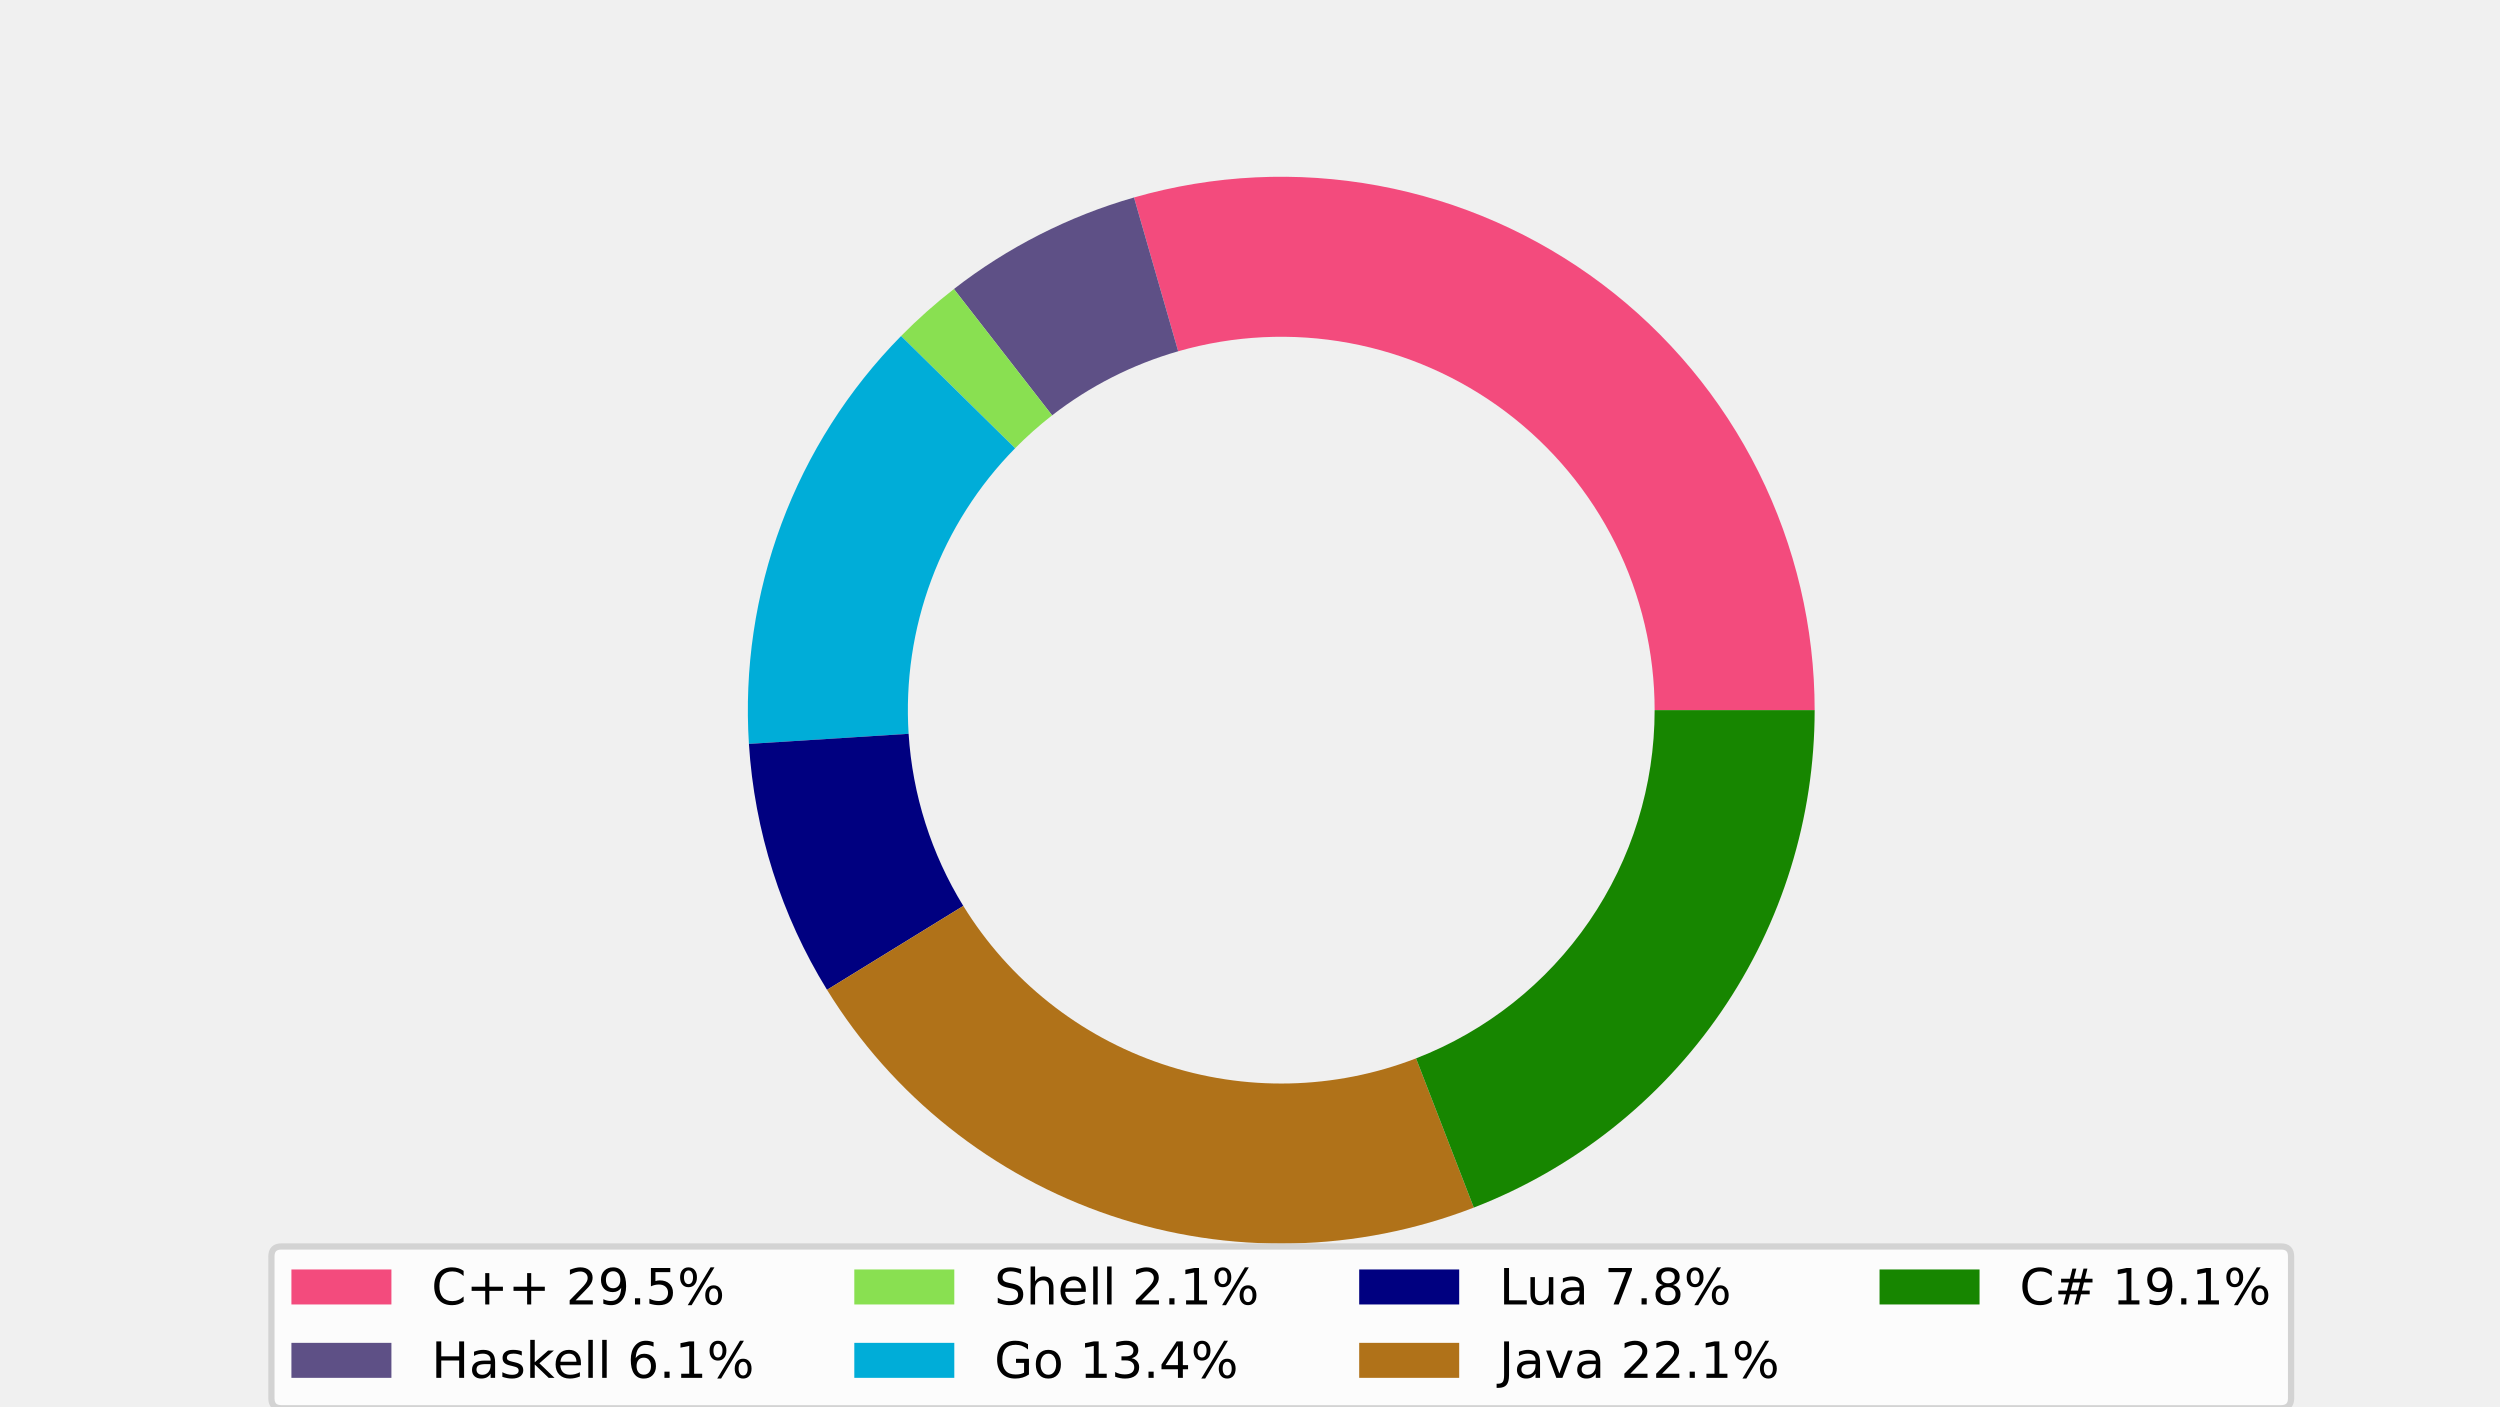
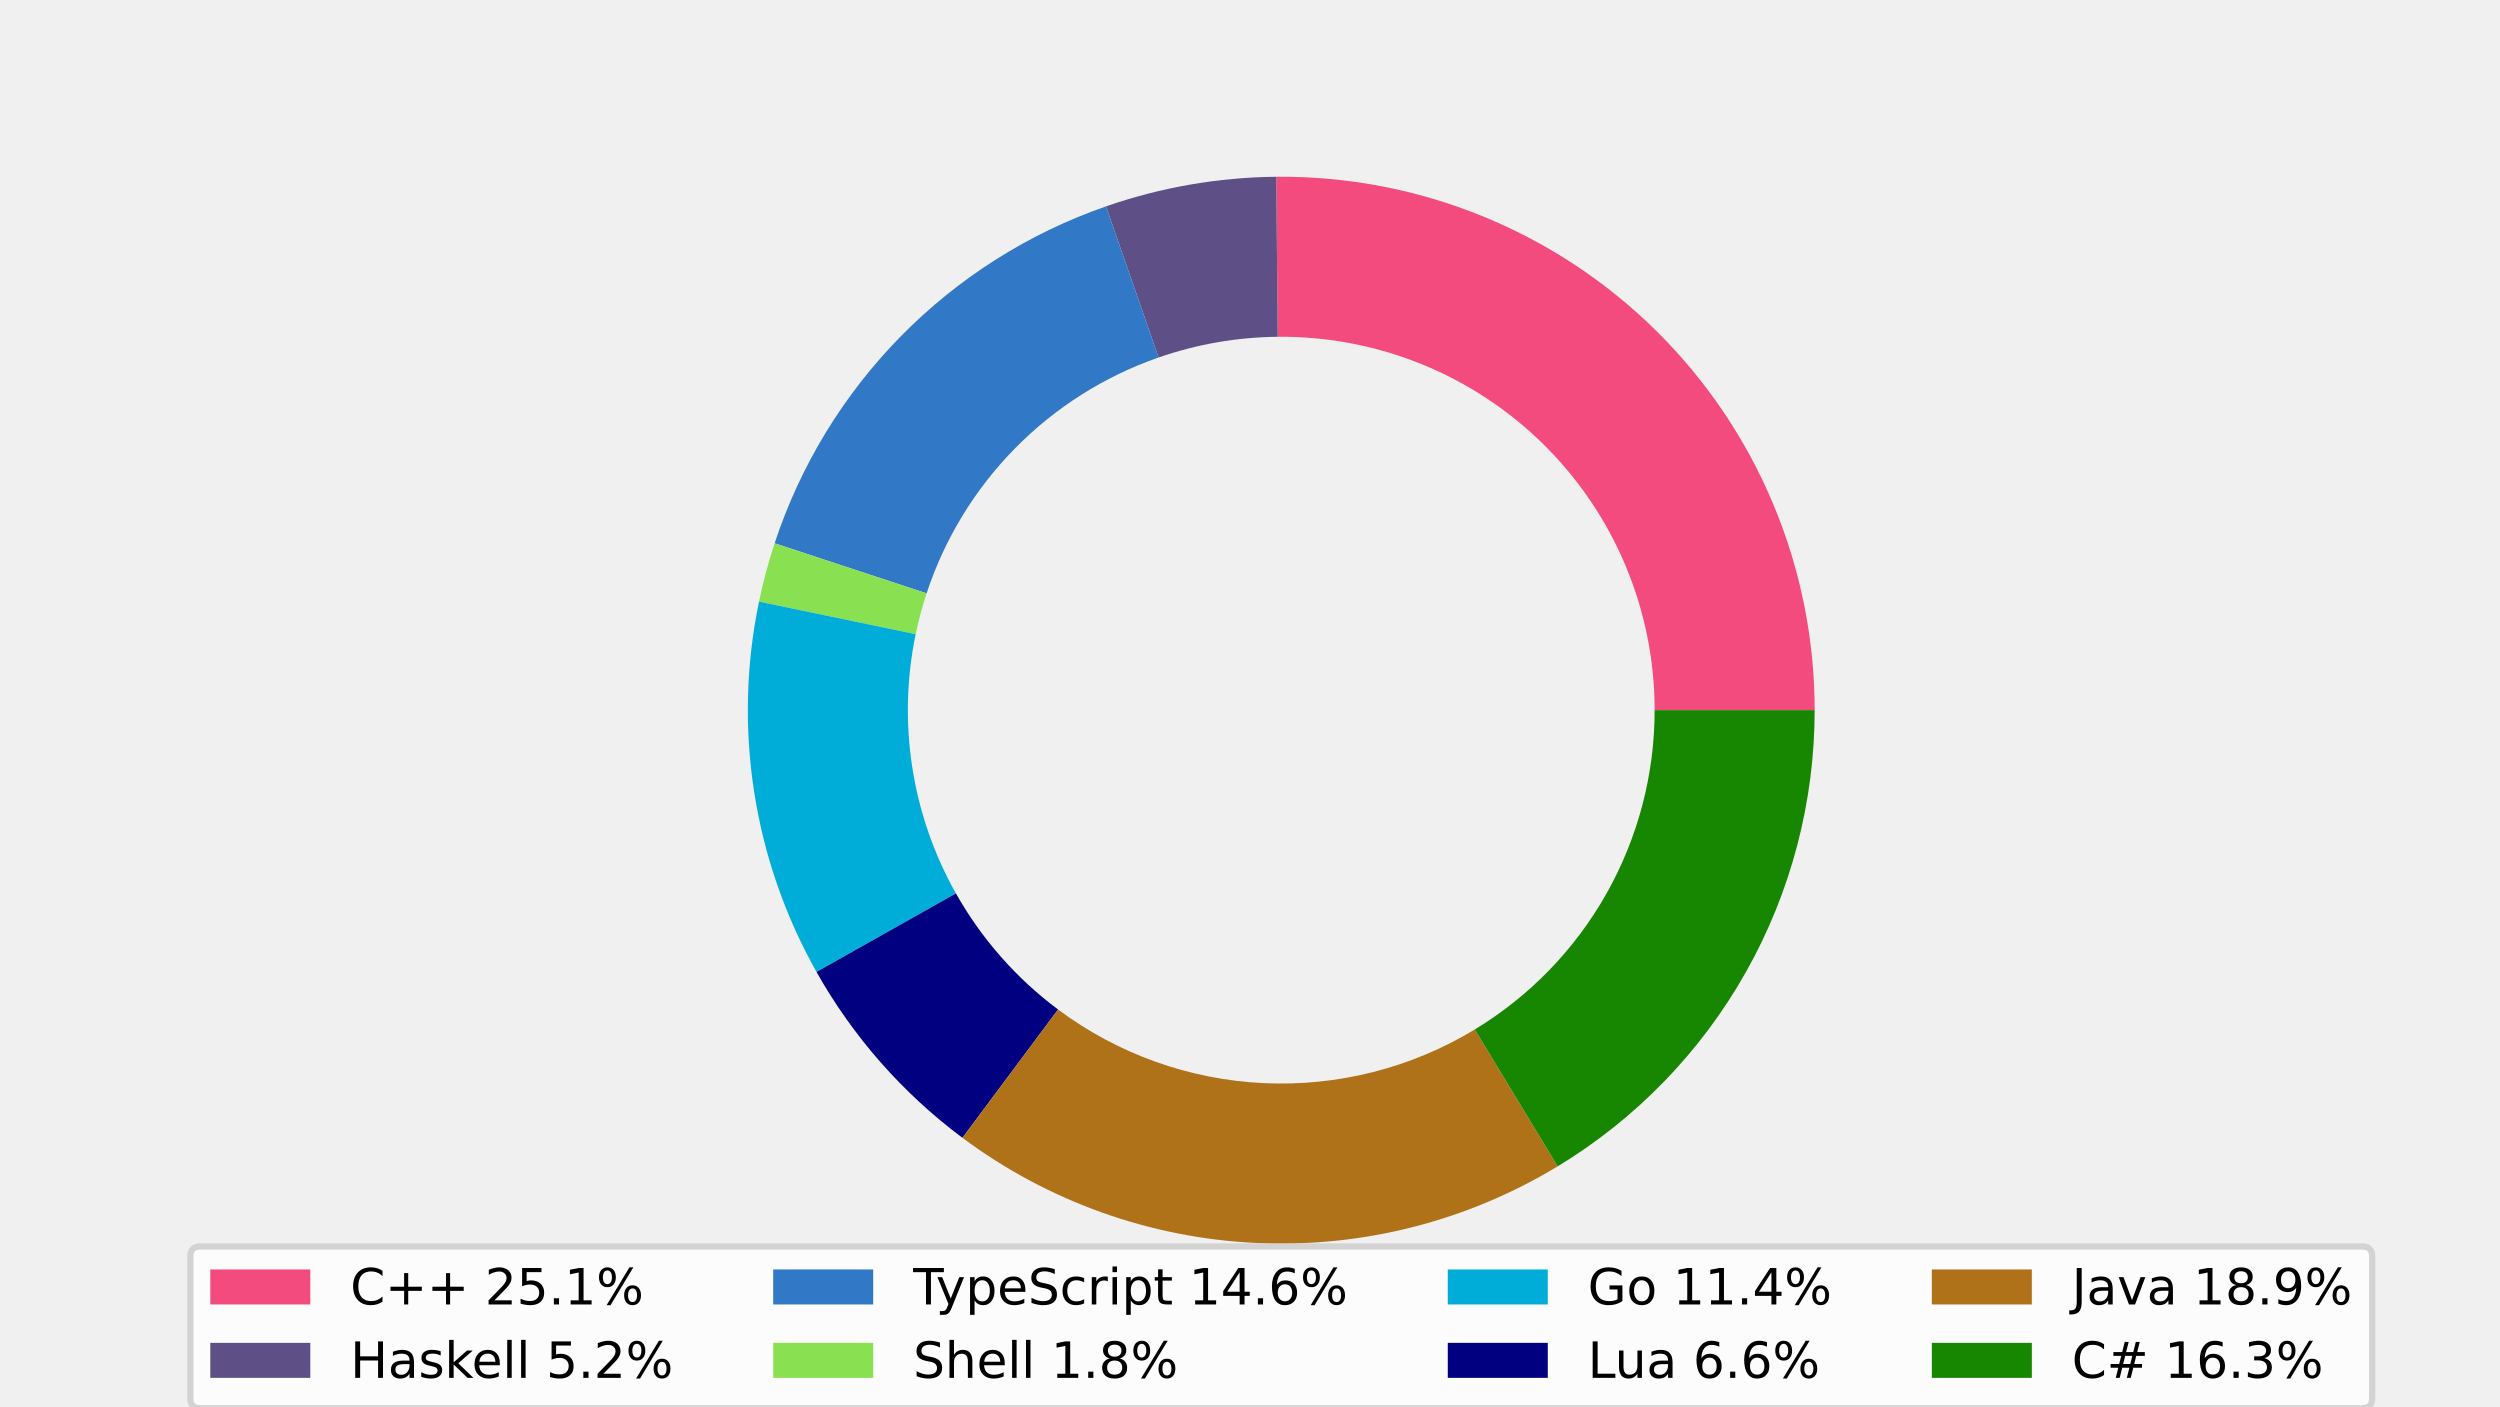
<svg xmlns="http://www.w3.org/2000/svg" xmlns:xlink="http://www.w3.org/1999/xlink" width="400pt" height="225pt" viewBox="0 0 400 225" version="1.1">
  <defs>
    <style type="text/css">*{stroke-linejoin: round; stroke-linecap: butt}</style>
  </defs>
  <g id="figure_1">
    <g id="patch_1">
      <path d="M 0 225  L 400 225  L 400 0  L 0 0  L 0 225  z " style="fill: none" />
    </g>
    <g id="axes_1">
      <g id="patch_2">
-         <path d="M 264.741 113.625  C 264.741 104.372 262.591 95.243 258.462 86.963  C 254.332 78.682 248.334 71.473 240.943 65.905  C 233.551 60.338 224.966 56.564 215.867 54.88  C 206.768 53.197 197.401 53.651 188.508 56.205  L 181.439 31.597  C 194.145 27.947 207.526 27.299 220.525 29.704  C 233.524 32.109 245.788 37.501 256.347 45.454  C 266.906 53.407 275.474 63.706 281.374 75.536  C 287.273 87.366 290.345 100.406 290.345 113.625  z " clip-path="url(#pd3a9d7a1bf)" style="fill: #f34b7d" />
+         <path d="M 264.741 113.625  C 264.741 105.733 263.177 97.918 260.14 90.634  C 257.103 83.349 252.652 76.738 247.045 71.184  C 241.438 65.629 234.786 61.24 227.473 58.272  C 220.16 55.303 212.331 53.812 204.439 53.886  L 204.199 28.284  C 215.473 28.178 226.657 30.307 237.104 34.549  C 247.551 38.79 257.054 45.06 265.064 52.995  C 273.074 60.929 279.432 70.374 283.771 80.78  C 288.111 91.186 290.345 102.35 290.345 113.625  z " clip-path="url(#p9138d8e18a)" style="fill: #f34b7d" />
      </g>
      <g id="patch_3">
-         <path d="M 188.508 56.205  C 184.858 57.253 181.317 58.647 177.932 60.368  C 174.546 62.088 171.333 64.128 168.335 66.458  L 152.622 46.244  C 156.905 42.914 161.495 40.001 166.331 37.543  C 171.166 35.085 176.226 33.094 181.439 31.597  z " clip-path="url(#pd3a9d7a1bf)" style="fill: #5e5086" />
+         <path d="M 204.439 53.886  C 201.198 53.917 197.964 54.211 194.77 54.766  C 191.576 55.321 188.432 56.135 185.37 57.201  L 176.958 33.019  C 181.332 31.497 185.823 30.334 190.385 29.541  C 194.948 28.748 199.568 28.327 204.199 28.284  z " clip-path="url(#p9138d8e18a)" style="fill: #5e5086" />
      </g>
      <g id="patch_4">
-         <path d="M 168.335 66.458  C 167.292 67.269 166.276 68.114 165.29 68.992  C 164.303 69.87 163.345 70.781 162.418 71.722  L 144.169 53.764  C 145.493 52.419 146.861 51.118 148.271 49.863  C 149.681 48.609 151.132 47.402 152.622 46.244  z " clip-path="url(#pd3a9d7a1bf)" style="fill: #89e051" />
+         <path d="M 185.37 57.201  C 176.702 60.216 168.843 65.19 162.407 71.734  C 155.971 78.278 151.129 86.217 148.257 94.935  L 123.939 86.925  C 128.041 74.471 134.959 63.129 144.153 53.78  C 153.347 44.432 164.574 37.327 176.958 33.019  z " clip-path="url(#p9138d8e18a)" style="fill: #3178c6" />
      </g>
      <g id="patch_5">
-         <path d="M 162.418 71.722  C 156.526 77.71 151.962 84.875 149.026 92.746  C 146.09 100.618 144.847 109.021 145.378 117.406  L 119.826 119.026  C 119.067 107.048 120.842 95.043 125.037 83.798  C 129.231 72.553 135.751 62.318 144.169 53.764  z " clip-path="url(#pd3a9d7a1bf)" style="fill: #00add8" />
+         <path d="M 148.257 94.935  C 147.904 96.007 147.582 97.088 147.29 98.177  C 146.999 99.267 146.738 100.365 146.508 101.469  L 121.441 96.26  C 121.768 94.682 122.141 93.114 122.558 91.557  C 122.974 90 123.435 88.456 123.939 86.925  z " clip-path="url(#p9138d8e18a)" style="fill: #89e051" />
      </g>
      <g id="patch_6">
-         <path d="M 145.378 117.406  C 145.687 122.266 146.588 127.071 148.063 131.713  C 149.537 136.355 151.574 140.799 154.128 144.947  L 132.325 158.37  C 128.677 152.445 125.768 146.096 123.661 139.465  C 121.554 132.834 120.267 125.97 119.826 119.026  z " clip-path="url(#pd3a9d7a1bf)" style="fill: #000080" />
+         <path d="M 146.508 101.469  C 145.05 108.486 144.866 115.709 145.966 122.791  C 147.066 129.873 149.431 136.7 152.948 142.945  L 130.64 155.51  C 125.615 146.59 122.237 136.837 120.666 126.72  C 119.095 116.602 119.357 106.284 121.441 96.26  z " clip-path="url(#p9138d8e18a)" style="fill: #00add8" />
      </g>
      <g id="patch_7">
-         <path d="M 154.128 144.947  C 161.447 156.834 172.706 165.788 185.936 170.243  C 199.166 174.698 213.547 174.377 226.566 169.338  L 235.809 193.215  C 217.211 200.414 196.665 200.872 177.765 194.508  C 158.865 188.144 142.781 175.352 132.325 158.37  z " clip-path="url(#pd3a9d7a1bf)" style="fill: #b07219" />
+         <path d="M 152.948 142.945  C 154.989 146.567 157.402 149.967 160.148 153.088  C 162.895 156.21 165.959 159.036 169.293 161.521  L 153.99 182.048  C 149.228 178.498 144.85 174.46 140.926 170.001  C 137.003 165.542 133.555 160.685 130.64 155.51  z " clip-path="url(#p9138d8e18a)" style="fill: #000080" />
      </g>
      <g id="patch_8">
-         <path d="M 226.566 169.338  C 237.805 164.987 247.469 157.336 254.282 147.394  C 261.094 137.452 264.741 125.677 264.741 113.625  L 290.345 113.625  C 290.345 130.842 285.135 147.663 275.403 161.866  C 265.671 176.069 251.865 187 235.809 193.215  z " clip-path="url(#pd3a9d7a1bf)" style="fill: #178600" />
+         <path d="M 169.293 161.521  C 178.825 168.627 190.264 172.729 202.14 173.298  C 214.015 173.867 225.795 170.879 235.962 164.717  L 249.232 186.613  C 234.707 195.416 217.879 199.685 200.914 198.872  C 183.949 198.059 167.607 192.199 153.99 182.048  z " clip-path="url(#p9138d8e18a)" style="fill: #b07219" />
+       </g>
+       <g id="patch_9">
+         <path d="M 235.962 164.717  C 244.746 159.393 252.011 151.894 257.052 142.945  C 262.093 133.996 264.741 123.896 264.741 113.625  L 290.345 113.625  C 290.345 128.298 286.561 142.726 279.36 155.51  C 272.158 168.295 261.781 179.008 249.232 186.613  z " clip-path="url(#p9138d8e18a)" style="fill: #178600" />
      </g>
      <g id="legend_1">
-         <g id="patch_9">
-           <path d="M 45.026 225.32  L 364.974 225.32  Q 366.574 225.32 366.574 223.72  L 366.574 201.035  Q 366.574 199.435 364.974 199.435  L 45.026 199.435  Q 43.426 199.435 43.426 201.035  L 43.426 223.72  Q 43.426 225.32 45.026 225.32  z " style="fill: #ffffff; opacity: 0.8; stroke: #cccccc; stroke-linejoin: miter" />
-         </g>
        <g id="patch_10">
-           <path d="M 46.626 208.714  L 62.626 208.714  L 62.626 203.114  L 46.626 203.114  z " style="fill: #f34b7d" />
+           <path d="M 32.049 225.32  L 377.951 225.32  Q 379.551 225.32 379.551 223.72  L 379.551 201.035  Q 379.551 199.435 377.951 199.435  L 32.049 199.435  Q 30.449 199.435 30.449 201.035  L 30.449 223.72  Q 30.449 225.32 32.049 225.32  z " style="fill: #ffffff; opacity: 0.8; stroke: #cccccc; stroke-linejoin: miter" />
+         </g>
+         <g id="patch_11">
+           <path d="M 33.649 208.714  L 49.649 208.714  L 49.649 203.114  L 33.649 203.114  z " style="fill: #f34b7d" />
        </g>
        <g id="text_1">
-           <g transform="translate(69.02625 208.7138) scale(0.08 -0.08)">
+           <g transform="translate(56.04937 208.7138) scale(0.08 -0.08)">
            <defs>
              <path id="DejaVuSans-43" d="M 4122 4306  L 4122 3641  Q 3803 3938 3442 4084  Q 3081 4231 2675 4231  Q 1875 4231 1450 3742  Q 1025 3253 1025 2328  Q 1025 1406 1450 917  Q 1875 428 2675 428  Q 3081 428 3442 575  Q 3803 722 4122 1019  L 4122 359  Q 3791 134 3420 21  Q 3050 -91 2638 -91  Q 1578 -91 968 557  Q 359 1206 359 2328  Q 359 3453 968 4101  Q 1578 4750 2638 4750  Q 3056 4750 3426 4639  Q 3797 4528 4122 4306  z " transform="scale(0.015625)" />
              <path id="DejaVuSans-2b" d="M 2944 4013  L 2944 2272  L 4684 2272  L 4684 1741  L 2944 1741  L 2944 0  L 2419 0  L 2419 1741  L 678 1741  L 678 2272  L 2419 2272  L 2419 4013  L 2944 4013  z " transform="scale(0.015625)" />
              <path id="DejaVuSans-20" transform="scale(0.015625)" />
              <path id="DejaVuSans-32" d="M 1228 531  L 3431 531  L 3431 0  L 469 0  L 469 531  Q 828 903 1448 1529  Q 2069 2156 2228 2338  Q 2531 2678 2651 2914  Q 2772 3150 2772 3378  Q 2772 3750 2511 3984  Q 2250 4219 1831 4219  Q 1534 4219 1204 4116  Q 875 4013 500 3803  L 500 4441  Q 881 4594 1212 4672  Q 1544 4750 1819 4750  Q 2544 4750 2975 4387  Q 3406 4025 3406 3419  Q 3406 3131 3298 2873  Q 3191 2616 2906 2266  Q 2828 2175 2409 1742  Q 1991 1309 1228 531  z " transform="scale(0.015625)" />
-               <path id="DejaVuSans-39" d="M 703 97  L 703 672  Q 941 559 1184 500  Q 1428 441 1663 441  Q 2288 441 2617 861  Q 2947 1281 2994 2138  Q 2813 1869 2534 1725  Q 2256 1581 1919 1581  Q 1219 1581 811 2004  Q 403 2428 403 3163  Q 403 3881 828 4315  Q 1253 4750 1959 4750  Q 2769 4750 3195 4129  Q 3622 3509 3622 2328  Q 3622 1225 3098 567  Q 2575 -91 1691 -91  Q 1453 -91 1209 -44  Q 966 3 703 97  z M 1959 2075  Q 2384 2075 2632 2365  Q 2881 2656 2881 3163  Q 2881 3666 2632 3958  Q 2384 4250 1959 4250  Q 1534 4250 1286 3958  Q 1038 3666 1038 3163  Q 1038 2656 1286 2365  Q 1534 2075 1959 2075  z " transform="scale(0.015625)" />
+               <path id="DejaVuSans-35" d="M 691 4666  L 3169 4666  L 3169 4134  L 1269 4134  L 1269 2991  Q 1406 3038 1543 3061  Q 1681 3084 1819 3084  Q 2600 3084 3056 2656  Q 3513 2228 3513 1497  Q 3513 744 3044 326  Q 2575 -91 1722 -91  Q 1428 -91 1123 -41  Q 819 9 494 109  L 494 744  Q 775 591 1075 516  Q 1375 441 1709 441  Q 2250 441 2565 725  Q 2881 1009 2881 1497  Q 2881 1984 2565 2268  Q 2250 2553 1709 2553  Q 1456 2553 1204 2497  Q 953 2441 691 2322  L 691 4666  z " transform="scale(0.015625)" />
              <path id="DejaVuSans-2e" d="M 684 794  L 1344 794  L 1344 0  L 684 0  L 684 794  z " transform="scale(0.015625)" />
-               <path id="DejaVuSans-35" d="M 691 4666  L 3169 4666  L 3169 4134  L 1269 4134  L 1269 2991  Q 1406 3038 1543 3061  Q 1681 3084 1819 3084  Q 2600 3084 3056 2656  Q 3513 2228 3513 1497  Q 3513 744 3044 326  Q 2575 -91 1722 -91  Q 1428 -91 1123 -41  Q 819 9 494 109  L 494 744  Q 775 591 1075 516  Q 1375 441 1709 441  Q 2250 441 2565 725  Q 2881 1009 2881 1497  Q 2881 1984 2565 2268  Q 2250 2553 1709 2553  Q 1456 2553 1204 2497  Q 953 2441 691 2322  L 691 4666  z " transform="scale(0.015625)" />
+               <path id="DejaVuSans-31" d="M 794 531  L 1825 531  L 1825 4091  L 703 3866  L 703 4441  L 1819 4666  L 2450 4666  L 2450 531  L 3481 531  L 3481 0  L 794 0  L 794 531  z " transform="scale(0.015625)" />
              <path id="DejaVuSans-25" d="M 4653 2053  Q 4381 2053 4226 1822  Q 4072 1591 4072 1178  Q 4072 772 4226 539  Q 4381 306 4653 306  Q 4919 306 5073 539  Q 5228 772 5228 1178  Q 5228 1588 5073 1820  Q 4919 2053 4653 2053  z M 4653 2450  Q 5147 2450 5437 2106  Q 5728 1763 5728 1178  Q 5728 594 5436 251  Q 5144 -91 4653 -91  Q 4153 -91 3862 251  Q 3572 594 3572 1178  Q 3572 1766 3864 2108  Q 4156 2450 4653 2450  z M 1428 4353  Q 1159 4353 1004 4120  Q 850 3888 850 3481  Q 850 3069 1003 2837  Q 1156 2606 1428 2606  Q 1700 2606 1854 2837  Q 2009 3069 2009 3481  Q 2009 3884 1853 4118  Q 1697 4353 1428 4353  z M 4250 4750  L 4750 4750  L 1831 -91  L 1331 -91  L 4250 4750  z M 1428 4750  Q 1922 4750 2215 4408  Q 2509 4066 2509 3481  Q 2509 2891 2217 2550  Q 1925 2209 1428 2209  Q 931 2209 642 2551  Q 353 2894 353 3481  Q 353 4063 643 4406  Q 934 4750 1428 4750  z " transform="scale(0.015625)" />
            </defs>
            <use xlink:href="#DejaVuSans-43" />
            <use xlink:href="#DejaVuSans-2b" x="69.824" />
            <use xlink:href="#DejaVuSans-2b" x="153.613" />
            <use xlink:href="#DejaVuSans-20" x="237.402" />
            <use xlink:href="#DejaVuSans-32" x="269.189" />
-             <use xlink:href="#DejaVuSans-39" x="332.812" />
+             <use xlink:href="#DejaVuSans-35" x="332.812" />
            <use xlink:href="#DejaVuSans-2e" x="396.436" />
-             <use xlink:href="#DejaVuSans-35" x="428.223" />
+             <use xlink:href="#DejaVuSans-31" x="428.223" />
            <use xlink:href="#DejaVuSans-25" x="491.846" />
          </g>
        </g>
-         <g id="patch_11">
-           <path d="M 46.626 220.456  L 62.626 220.456  L 62.626 214.856  L 46.626 214.856  z " style="fill: #5e5086" />
+         <g id="patch_12">
+           <path d="M 33.649 220.456  L 49.649 220.456  L 49.649 214.856  L 33.649 214.856  z " style="fill: #5e5086" />
        </g>
        <g id="text_2">
-           <g transform="translate(69.02625 220.4563) scale(0.08 -0.08)">
+           <g transform="translate(56.04937 220.4563) scale(0.08 -0.08)">
            <defs>
              <path id="DejaVuSans-48" d="M 628 4666  L 1259 4666  L 1259 2753  L 3553 2753  L 3553 4666  L 4184 4666  L 4184 0  L 3553 0  L 3553 2222  L 1259 2222  L 1259 0  L 628 0  L 628 4666  z " transform="scale(0.015625)" />
              <path id="DejaVuSans-61" d="M 2194 1759  Q 1497 1759 1228 1600  Q 959 1441 959 1056  Q 959 750 1161 570  Q 1363 391 1709 391  Q 2188 391 2477 730  Q 2766 1069 2766 1631  L 2766 1759  L 2194 1759  z M 3341 1997  L 3341 0  L 2766 0  L 2766 531  Q 2569 213 2275 61  Q 1981 -91 1556 -91  Q 1019 -91 701 211  Q 384 513 384 1019  Q 384 1609 779 1909  Q 1175 2209 1959 2209  L 2766 2209  L 2766 2266  Q 2766 2663 2505 2880  Q 2244 3097 1772 3097  Q 1472 3097 1187 3025  Q 903 2953 641 2809  L 641 3341  Q 956 3463 1253 3523  Q 1550 3584 1831 3584  Q 2591 3584 2966 3190  Q 3341 2797 3341 1997  z " transform="scale(0.015625)" />
              <path id="DejaVuSans-73" d="M 2834 3397  L 2834 2853  Q 2591 2978 2328 3040  Q 2066 3103 1784 3103  Q 1356 3103 1142 2972  Q 928 2841 928 2578  Q 928 2378 1081 2264  Q 1234 2150 1697 2047  L 1894 2003  Q 2506 1872 2764 1633  Q 3022 1394 3022 966  Q 3022 478 2636 193  Q 2250 -91 1575 -91  Q 1294 -91 989 -36  Q 684 19 347 128  L 347 722  Q 666 556 975 473  Q 1284 391 1588 391  Q 1994 391 2212 530  Q 2431 669 2431 922  Q 2431 1156 2273 1281  Q 2116 1406 1581 1522  L 1381 1569  Q 847 1681 609 1914  Q 372 2147 372 2553  Q 372 3047 722 3315  Q 1072 3584 1716 3584  Q 2034 3584 2315 3537  Q 2597 3491 2834 3397  z " transform="scale(0.015625)" />
              <path id="DejaVuSans-6b" d="M 581 4863  L 1159 4863  L 1159 1991  L 2875 3500  L 3609 3500  L 1753 1863  L 3688 0  L 2938 0  L 1159 1709  L 1159 0  L 581 0  L 581 4863  z " transform="scale(0.015625)" />
              <path id="DejaVuSans-65" d="M 3597 1894  L 3597 1613  L 953 1613  Q 991 1019 1311 708  Q 1631 397 2203 397  Q 2534 397 2845 478  Q 3156 559 3463 722  L 3463 178  Q 3153 47 2828 -22  Q 2503 -91 2169 -91  Q 1331 -91 842 396  Q 353 884 353 1716  Q 353 2575 817 3079  Q 1281 3584 2069 3584  Q 2775 3584 3186 3129  Q 3597 2675 3597 1894  z M 3022 2063  Q 3016 2534 2758 2815  Q 2500 3097 2075 3097  Q 1594 3097 1305 2825  Q 1016 2553 972 2059  L 3022 2063  z " transform="scale(0.015625)" />
              <path id="DejaVuSans-6c" d="M 603 4863  L 1178 4863  L 1178 0  L 603 0  L 603 4863  z " transform="scale(0.015625)" />
-               <path id="DejaVuSans-36" d="M 2113 2584  Q 1688 2584 1439 2293  Q 1191 2003 1191 1497  Q 1191 994 1439 701  Q 1688 409 2113 409  Q 2538 409 2786 701  Q 3034 994 3034 1497  Q 3034 2003 2786 2293  Q 2538 2584 2113 2584  z M 3366 4563  L 3366 3988  Q 3128 4100 2886 4159  Q 2644 4219 2406 4219  Q 1781 4219 1451 3797  Q 1122 3375 1075 2522  Q 1259 2794 1537 2939  Q 1816 3084 2150 3084  Q 2853 3084 3261 2657  Q 3669 2231 3669 1497  Q 3669 778 3244 343  Q 2819 -91 2113 -91  Q 1303 -91 875 529  Q 447 1150 447 2328  Q 447 3434 972 4092  Q 1497 4750 2381 4750  Q 2619 4750 2861 4703  Q 3103 4656 3366 4563  z " transform="scale(0.015625)" />
-               <path id="DejaVuSans-31" d="M 794 531  L 1825 531  L 1825 4091  L 703 3866  L 703 4441  L 1819 4666  L 2450 4666  L 2450 531  L 3481 531  L 3481 0  L 794 0  L 794 531  z " transform="scale(0.015625)" />
            </defs>
            <use xlink:href="#DejaVuSans-48" />
            <use xlink:href="#DejaVuSans-61" x="75.195" />
            <use xlink:href="#DejaVuSans-73" x="136.475" />
            <use xlink:href="#DejaVuSans-6b" x="188.574" />
            <use xlink:href="#DejaVuSans-65" x="242.859" />
            <use xlink:href="#DejaVuSans-6c" x="304.383" />
            <use xlink:href="#DejaVuSans-6c" x="332.166" />
            <use xlink:href="#DejaVuSans-20" x="359.949" />
-             <use xlink:href="#DejaVuSans-36" x="391.736" />
+             <use xlink:href="#DejaVuSans-35" x="391.736" />
            <use xlink:href="#DejaVuSans-2e" x="455.359" />
-             <use xlink:href="#DejaVuSans-31" x="487.146" />
+             <use xlink:href="#DejaVuSans-32" x="487.146" />
            <use xlink:href="#DejaVuSans-25" x="550.77" />
          </g>
        </g>
-         <g id="patch_12">
-           <path d="M 136.689 208.714  L 152.689 208.714  L 152.689 203.114  L 136.689 203.114  z " style="fill: #89e051" />
+         <g id="patch_13">
+           <path d="M 123.712 208.714  L 139.712 208.714  L 139.712 203.114  L 123.712 203.114  z " style="fill: #3178c6" />
        </g>
        <g id="text_3">
-           <g transform="translate(159.0888 208.7138) scale(0.08 -0.08)">
-             <defs>
+           <g transform="translate(146.1119 208.7138) scale(0.08 -0.08)">
+             <defs>
+               <path id="DejaVuSans-54" d="M -19 4666  L 3928 4666  L 3928 4134  L 2272 4134  L 2272 0  L 1638 0  L 1638 4134  L -19 4134  L -19 4666  z " transform="scale(0.015625)" />
+               <path id="DejaVuSans-79" d="M 2059 -325  Q 1816 -950 1584 -1140  Q 1353 -1331 966 -1331  L 506 -1331  L 506 -850  L 844 -850  Q 1081 -850 1212 -737  Q 1344 -625 1503 -206  L 1606 56  L 191 3500  L 800 3500  L 1894 763  L 2988 3500  L 3597 3500  L 2059 -325  z " transform="scale(0.015625)" />
+               <path id="DejaVuSans-70" d="M 1159 525  L 1159 -1331  L 581 -1331  L 581 3500  L 1159 3500  L 1159 2969  Q 1341 3281 1617 3432  Q 1894 3584 2278 3584  Q 2916 3584 3314 3078  Q 3713 2572 3713 1747  Q 3713 922 3314 415  Q 2916 -91 2278 -91  Q 1894 -91 1617 61  Q 1341 213 1159 525  z M 3116 1747  Q 3116 2381 2855 2742  Q 2594 3103 2138 3103  Q 1681 3103 1420 2742  Q 1159 2381 1159 1747  Q 1159 1113 1420 752  Q 1681 391 2138 391  Q 2594 391 2855 752  Q 3116 1113 3116 1747  z " transform="scale(0.015625)" />
              <path id="DejaVuSans-53" d="M 3425 4513  L 3425 3897  Q 3066 4069 2747 4153  Q 2428 4238 2131 4238  Q 1616 4238 1336 4038  Q 1056 3838 1056 3469  Q 1056 3159 1242 3001  Q 1428 2844 1947 2747  L 2328 2669  Q 3034 2534 3370 2195  Q 3706 1856 3706 1288  Q 3706 609 3251 259  Q 2797 -91 1919 -91  Q 1588 -91 1214 -16  Q 841 59 441 206  L 441 856  Q 825 641 1194 531  Q 1563 422 1919 422  Q 2459 422 2753 634  Q 3047 847 3047 1241  Q 3047 1584 2836 1778  Q 2625 1972 2144 2069  L 1759 2144  Q 1053 2284 737 2584  Q 422 2884 422 3419  Q 422 4038 858 4394  Q 1294 4750 2059 4750  Q 2388 4750 2728 4690  Q 3069 4631 3425 4513  z " transform="scale(0.015625)" />
+               <path id="DejaVuSans-63" d="M 3122 3366  L 3122 2828  Q 2878 2963 2633 3030  Q 2388 3097 2138 3097  Q 1578 3097 1268 2742  Q 959 2388 959 1747  Q 959 1106 1268 751  Q 1578 397 2138 397  Q 2388 397 2633 464  Q 2878 531 3122 666  L 3122 134  Q 2881 22 2623 -34  Q 2366 -91 2075 -91  Q 1284 -91 818 406  Q 353 903 353 1747  Q 353 2603 823 3093  Q 1294 3584 2113 3584  Q 2378 3584 2631 3529  Q 2884 3475 3122 3366  z " transform="scale(0.015625)" />
+               <path id="DejaVuSans-72" d="M 2631 2963  Q 2534 3019 2420 3045  Q 2306 3072 2169 3072  Q 1681 3072 1420 2755  Q 1159 2438 1159 1844  L 1159 0  L 581 0  L 581 3500  L 1159 3500  L 1159 2956  Q 1341 3275 1631 3429  Q 1922 3584 2338 3584  Q 2397 3584 2469 3576  Q 2541 3569 2628 3553  L 2631 2963  z " transform="scale(0.015625)" />
+               <path id="DejaVuSans-69" d="M 603 3500  L 1178 3500  L 1178 0  L 603 0  L 603 3500  z M 603 4863  L 1178 4863  L 1178 4134  L 603 4134  L 603 4863  z " transform="scale(0.015625)" />
+               <path id="DejaVuSans-74" d="M 1172 4494  L 1172 3500  L 2356 3500  L 2356 3053  L 1172 3053  L 1172 1153  Q 1172 725 1289 603  Q 1406 481 1766 481  L 2356 481  L 2356 0  L 1766 0  Q 1100 0 847 248  Q 594 497 594 1153  L 594 3053  L 172 3053  L 172 3500  L 594 3500  L 594 4494  L 1172 4494  z " transform="scale(0.015625)" />
+               <path id="DejaVuSans-34" d="M 2419 4116  L 825 1625  L 2419 1625  L 2419 4116  z M 2253 4666  L 3047 4666  L 3047 1625  L 3713 1625  L 3713 1100  L 3047 1100  L 3047 0  L 2419 0  L 2419 1100  L 313 1100  L 313 1709  L 2253 4666  z " transform="scale(0.015625)" />
+               <path id="DejaVuSans-36" d="M 2113 2584  Q 1688 2584 1439 2293  Q 1191 2003 1191 1497  Q 1191 994 1439 701  Q 1688 409 2113 409  Q 2538 409 2786 701  Q 3034 994 3034 1497  Q 3034 2003 2786 2293  Q 2538 2584 2113 2584  z M 3366 4563  L 3366 3988  Q 3128 4100 2886 4159  Q 2644 4219 2406 4219  Q 1781 4219 1451 3797  Q 1122 3375 1075 2522  Q 1259 2794 1537 2939  Q 1816 3084 2150 3084  Q 2853 3084 3261 2657  Q 3669 2231 3669 1497  Q 3669 778 3244 343  Q 2819 -91 2113 -91  Q 1303 -91 875 529  Q 447 1150 447 2328  Q 447 3434 972 4092  Q 1497 4750 2381 4750  Q 2619 4750 2861 4703  Q 3103 4656 3366 4563  z " transform="scale(0.015625)" />
+             </defs>
+             <use xlink:href="#DejaVuSans-54" />
+             <use xlink:href="#DejaVuSans-79" x="45.459" />
+             <use xlink:href="#DejaVuSans-70" x="104.639" />
+             <use xlink:href="#DejaVuSans-65" x="168.115" />
+             <use xlink:href="#DejaVuSans-53" x="229.639" />
+             <use xlink:href="#DejaVuSans-63" x="293.115" />
+             <use xlink:href="#DejaVuSans-72" x="348.096" />
+             <use xlink:href="#DejaVuSans-69" x="389.209" />
+             <use xlink:href="#DejaVuSans-70" x="416.992" />
+             <use xlink:href="#DejaVuSans-74" x="480.469" />
+             <use xlink:href="#DejaVuSans-20" x="519.678" />
+             <use xlink:href="#DejaVuSans-31" x="551.465" />
+             <use xlink:href="#DejaVuSans-34" x="615.088" />
+             <use xlink:href="#DejaVuSans-2e" x="678.711" />
+             <use xlink:href="#DejaVuSans-36" x="710.498" />
+             <use xlink:href="#DejaVuSans-25" x="774.121" />
+           </g>
+         </g>
+         <g id="patch_14">
+           <path d="M 123.712 220.456  L 139.712 220.456  L 139.712 214.856  L 123.712 214.856  z " style="fill: #89e051" />
+         </g>
+         <g id="text_4">
+           <g transform="translate(146.1119 220.4563) scale(0.08 -0.08)">
+             <defs>
              <path id="DejaVuSans-68" d="M 3513 2113  L 3513 0  L 2938 0  L 2938 2094  Q 2938 2591 2744 2837  Q 2550 3084 2163 3084  Q 1697 3084 1428 2787  Q 1159 2491 1159 1978  L 1159 0  L 581 0  L 581 4863  L 1159 4863  L 1159 2956  Q 1366 3272 1645 3428  Q 1925 3584 2291 3584  Q 2894 3584 3203 3211  Q 3513 2838 3513 2113  z " transform="scale(0.015625)" />
+               <path id="DejaVuSans-38" d="M 2034 2216  Q 1584 2216 1326 1975  Q 1069 1734 1069 1313  Q 1069 891 1326 650  Q 1584 409 2034 409  Q 2484 409 2743 651  Q 3003 894 3003 1313  Q 3003 1734 2745 1975  Q 2488 2216 2034 2216  z M 1403 2484  Q 997 2584 770 2862  Q 544 3141 544 3541  Q 544 4100 942 4425  Q 1341 4750 2034 4750  Q 2731 4750 3128 4425  Q 3525 4100 3525 3541  Q 3525 3141 3298 2862  Q 3072 2584 2669 2484  Q 3125 2378 3379 2068  Q 3634 1759 3634 1313  Q 3634 634 3220 271  Q 2806 -91 2034 -91  Q 1263 -91 848 271  Q 434 634 434 1313  Q 434 1759 690 2068  Q 947 2378 1403 2484  z M 1172 3481  Q 1172 3119 1398 2916  Q 1625 2713 2034 2713  Q 2441 2713 2670 2916  Q 2900 3119 2900 3481  Q 2900 3844 2670 4047  Q 2441 4250 2034 4250  Q 1625 4250 1398 4047  Q 1172 3844 1172 3481  z " transform="scale(0.015625)" />
            </defs>
            <use xlink:href="#DejaVuSans-53" />
            <use xlink:href="#DejaVuSans-68" x="63.477" />
            <use xlink:href="#DejaVuSans-65" x="126.855" />
            <use xlink:href="#DejaVuSans-6c" x="188.379" />
            <use xlink:href="#DejaVuSans-6c" x="216.162" />
            <use xlink:href="#DejaVuSans-20" x="243.945" />
-             <use xlink:href="#DejaVuSans-32" x="275.732" />
+             <use xlink:href="#DejaVuSans-31" x="275.732" />
            <use xlink:href="#DejaVuSans-2e" x="339.355" />
-             <use xlink:href="#DejaVuSans-31" x="371.143" />
+             <use xlink:href="#DejaVuSans-38" x="371.143" />
            <use xlink:href="#DejaVuSans-25" x="434.766" />
          </g>
        </g>
-         <g id="patch_13">
-           <path d="M 136.689 220.456  L 152.689 220.456  L 152.689 214.856  L 136.689 214.856  z " style="fill: #00add8" />
-         </g>
-         <g id="text_4">
-           <g transform="translate(159.0888 220.4563) scale(0.08 -0.08)">
+         <g id="patch_15">
+           <path d="M 231.644 208.714  L 247.644 208.714  L 247.644 203.114  L 231.644 203.114  z " style="fill: #00add8" />
+         </g>
+         <g id="text_5">
+           <g transform="translate(254.0444 208.7138) scale(0.08 -0.08)">
            <defs>
              <path id="DejaVuSans-47" d="M 3809 666  L 3809 1919  L 2778 1919  L 2778 2438  L 4434 2438  L 4434 434  Q 4069 175 3628 42  Q 3188 -91 2688 -91  Q 1594 -91 976 548  Q 359 1188 359 2328  Q 359 3472 976 4111  Q 1594 4750 2688 4750  Q 3144 4750 3555 4637  Q 3966 4525 4313 4306  L 4313 3634  Q 3963 3931 3569 4081  Q 3175 4231 2741 4231  Q 1884 4231 1454 3753  Q 1025 3275 1025 2328  Q 1025 1384 1454 906  Q 1884 428 2741 428  Q 3075 428 3337 486  Q 3600 544 3809 666  z " transform="scale(0.015625)" />
              <path id="DejaVuSans-6f" d="M 1959 3097  Q 1497 3097 1228 2736  Q 959 2375 959 1747  Q 959 1119 1226 758  Q 1494 397 1959 397  Q 2419 397 2687 759  Q 2956 1122 2956 1747  Q 2956 2369 2687 2733  Q 2419 3097 1959 3097  z M 1959 3584  Q 2709 3584 3137 3096  Q 3566 2609 3566 1747  Q 3566 888 3137 398  Q 2709 -91 1959 -91  Q 1206 -91 779 398  Q 353 888 353 1747  Q 353 2609 779 3096  Q 1206 3584 1959 3584  z " transform="scale(0.015625)" />
-               <path id="DejaVuSans-33" d="M 2597 2516  Q 3050 2419 3304 2112  Q 3559 1806 3559 1356  Q 3559 666 3084 287  Q 2609 -91 1734 -91  Q 1441 -91 1130 -33  Q 819 25 488 141  L 488 750  Q 750 597 1062 519  Q 1375 441 1716 441  Q 2309 441 2620 675  Q 2931 909 2931 1356  Q 2931 1769 2642 2001  Q 2353 2234 1838 2234  L 1294 2234  L 1294 2753  L 1863 2753  Q 2328 2753 2575 2939  Q 2822 3125 2822 3475  Q 2822 3834 2567 4026  Q 2313 4219 1838 4219  Q 1578 4219 1281 4162  Q 984 4106 628 3988  L 628 4550  Q 988 4650 1302 4700  Q 1616 4750 1894 4750  Q 2613 4750 3031 4423  Q 3450 4097 3450 3541  Q 3450 3153 3228 2886  Q 3006 2619 2597 2516  z " transform="scale(0.015625)" />
-               <path id="DejaVuSans-34" d="M 2419 4116  L 825 1625  L 2419 1625  L 2419 4116  z M 2253 4666  L 3047 4666  L 3047 1625  L 3713 1625  L 3713 1100  L 3047 1100  L 3047 0  L 2419 0  L 2419 1100  L 313 1100  L 313 1709  L 2253 4666  z " transform="scale(0.015625)" />
            </defs>
            <use xlink:href="#DejaVuSans-47" />
            <use xlink:href="#DejaVuSans-6f" x="77.49" />
            <use xlink:href="#DejaVuSans-20" x="138.672" />
            <use xlink:href="#DejaVuSans-31" x="170.459" />
-             <use xlink:href="#DejaVuSans-33" x="234.082" />
+             <use xlink:href="#DejaVuSans-31" x="234.082" />
            <use xlink:href="#DejaVuSans-2e" x="297.705" />
            <use xlink:href="#DejaVuSans-34" x="329.492" />
            <use xlink:href="#DejaVuSans-25" x="393.115" />
          </g>
        </g>
-         <g id="patch_14">
-           <path d="M 217.471 208.714  L 233.471 208.714  L 233.471 203.114  L 217.471 203.114  z " style="fill: #000080" />
-         </g>
-         <g id="text_5">
-           <g transform="translate(239.8713 208.7138) scale(0.08 -0.08)">
+         <g id="patch_16">
+           <path d="M 231.644 220.456  L 247.644 220.456  L 247.644 214.856  L 231.644 214.856  z " style="fill: #000080" />
+         </g>
+         <g id="text_6">
+           <g transform="translate(254.0444 220.4563) scale(0.08 -0.08)">
            <defs>
              <path id="DejaVuSans-4c" d="M 628 4666  L 1259 4666  L 1259 531  L 3531 531  L 3531 0  L 628 0  L 628 4666  z " transform="scale(0.015625)" />
              <path id="DejaVuSans-75" d="M 544 1381  L 544 3500  L 1119 3500  L 1119 1403  Q 1119 906 1312 657  Q 1506 409 1894 409  Q 2359 409 2629 706  Q 2900 1003 2900 1516  L 2900 3500  L 3475 3500  L 3475 0  L 2900 0  L 2900 538  Q 2691 219 2414 64  Q 2138 -91 1772 -91  Q 1169 -91 856 284  Q 544 659 544 1381  z M 1991 3584  L 1991 3584  z " transform="scale(0.015625)" />
-               <path id="DejaVuSans-37" d="M 525 4666  L 3525 4666  L 3525 4397  L 1831 0  L 1172 0  L 2766 4134  L 525 4134  L 525 4666  z " transform="scale(0.015625)" />
-               <path id="DejaVuSans-38" d="M 2034 2216  Q 1584 2216 1326 1975  Q 1069 1734 1069 1313  Q 1069 891 1326 650  Q 1584 409 2034 409  Q 2484 409 2743 651  Q 3003 894 3003 1313  Q 3003 1734 2745 1975  Q 2488 2216 2034 2216  z M 1403 2484  Q 997 2584 770 2862  Q 544 3141 544 3541  Q 544 4100 942 4425  Q 1341 4750 2034 4750  Q 2731 4750 3128 4425  Q 3525 4100 3525 3541  Q 3525 3141 3298 2862  Q 3072 2584 2669 2484  Q 3125 2378 3379 2068  Q 3634 1759 3634 1313  Q 3634 634 3220 271  Q 2806 -91 2034 -91  Q 1263 -91 848 271  Q 434 634 434 1313  Q 434 1759 690 2068  Q 947 2378 1403 2484  z M 1172 3481  Q 1172 3119 1398 2916  Q 1625 2713 2034 2713  Q 2441 2713 2670 2916  Q 2900 3119 2900 3481  Q 2900 3844 2670 4047  Q 2441 4250 2034 4250  Q 1625 4250 1398 4047  Q 1172 3844 1172 3481  z " transform="scale(0.015625)" />
            </defs>
            <use xlink:href="#DejaVuSans-4c" />
            <use xlink:href="#DejaVuSans-75" x="53.963" />
            <use xlink:href="#DejaVuSans-61" x="117.342" />
            <use xlink:href="#DejaVuSans-20" x="178.621" />
-             <use xlink:href="#DejaVuSans-37" x="210.408" />
+             <use xlink:href="#DejaVuSans-36" x="210.408" />
            <use xlink:href="#DejaVuSans-2e" x="274.031" />
-             <use xlink:href="#DejaVuSans-38" x="305.818" />
+             <use xlink:href="#DejaVuSans-36" x="305.818" />
            <use xlink:href="#DejaVuSans-25" x="369.441" />
          </g>
        </g>
-         <g id="patch_15">
-           <path d="M 217.471 220.456  L 233.471 220.456  L 233.471 214.856  L 217.471 214.856  z " style="fill: #b07219" />
-         </g>
-         <g id="text_6">
-           <g transform="translate(239.8713 220.4563) scale(0.08 -0.08)">
+         <g id="patch_17">
+           <path d="M 309.094 208.714  L 325.094 208.714  L 325.094 203.114  L 309.094 203.114  z " style="fill: #b07219" />
+         </g>
+         <g id="text_7">
+           <g transform="translate(331.4944 208.7138) scale(0.08 -0.08)">
            <defs>
              <path id="DejaVuSans-4a" d="M 628 4666  L 1259 4666  L 1259 325  Q 1259 -519 939 -900  Q 619 -1281 -91 -1281  L -331 -1281  L -331 -750  L -134 -750  Q 284 -750 456 -515  Q 628 -281 628 325  L 628 4666  z " transform="scale(0.015625)" />
              <path id="DejaVuSans-76" d="M 191 3500  L 800 3500  L 1894 563  L 2988 3500  L 3597 3500  L 2284 0  L 1503 0  L 191 3500  z " transform="scale(0.015625)" />
+               <path id="DejaVuSans-39" d="M 703 97  L 703 672  Q 941 559 1184 500  Q 1428 441 1663 441  Q 2288 441 2617 861  Q 2947 1281 2994 2138  Q 2813 1869 2534 1725  Q 2256 1581 1919 1581  Q 1219 1581 811 2004  Q 403 2428 403 3163  Q 403 3881 828 4315  Q 1253 4750 1959 4750  Q 2769 4750 3195 4129  Q 3622 3509 3622 2328  Q 3622 1225 3098 567  Q 2575 -91 1691 -91  Q 1453 -91 1209 -44  Q 966 3 703 97  z M 1959 2075  Q 2384 2075 2632 2365  Q 2881 2656 2881 3163  Q 2881 3666 2632 3958  Q 2384 4250 1959 4250  Q 1534 4250 1286 3958  Q 1038 3666 1038 3163  Q 1038 2656 1286 2365  Q 1534 2075 1959 2075  z " transform="scale(0.015625)" />
            </defs>
            <use xlink:href="#DejaVuSans-4a" />
            <use xlink:href="#DejaVuSans-61" x="29.492" />
            <use xlink:href="#DejaVuSans-76" x="90.771" />
            <use xlink:href="#DejaVuSans-61" x="149.951" />
            <use xlink:href="#DejaVuSans-20" x="211.23" />
-             <use xlink:href="#DejaVuSans-32" x="243.018" />
-             <use xlink:href="#DejaVuSans-32" x="306.641" />
+             <use xlink:href="#DejaVuSans-31" x="243.018" />
+             <use xlink:href="#DejaVuSans-38" x="306.641" />
            <use xlink:href="#DejaVuSans-2e" x="370.264" />
-             <use xlink:href="#DejaVuSans-31" x="402.051" />
+             <use xlink:href="#DejaVuSans-39" x="402.051" />
            <use xlink:href="#DejaVuSans-25" x="465.674" />
          </g>
        </g>
-         <g id="patch_16">
-           <path d="M 300.728 208.714  L 316.728 208.714  L 316.728 203.114  L 300.728 203.114  z " style="fill: #178600" />
-         </g>
-         <g id="text_7">
-           <g transform="translate(323.1275 208.7138) scale(0.08 -0.08)">
+         <g id="patch_18">
+           <path d="M 309.094 220.456  L 325.094 220.456  L 325.094 214.856  L 309.094 214.856  z " style="fill: #178600" />
+         </g>
+         <g id="text_8">
+           <g transform="translate(331.4944 220.4563) scale(0.08 -0.08)">
            <defs>
              <path id="DejaVuSans-23" d="M 3272 2816  L 2363 2816  L 2100 1772  L 3016 1772  L 3272 2816  z M 2803 4594  L 2478 3297  L 3391 3297  L 3719 4594  L 4219 4594  L 3897 3297  L 4872 3297  L 4872 2816  L 3775 2816  L 3519 1772  L 4513 1772  L 4513 1294  L 3397 1294  L 3072 0  L 2572 0  L 2894 1294  L 1978 1294  L 1656 0  L 1153 0  L 1478 1294  L 494 1294  L 494 1772  L 1594 1772  L 1856 2816  L 850 2816  L 850 3297  L 1978 3297  L 2297 4594  L 2803 4594  z " transform="scale(0.015625)" />
+               <path id="DejaVuSans-33" d="M 2597 2516  Q 3050 2419 3304 2112  Q 3559 1806 3559 1356  Q 3559 666 3084 287  Q 2609 -91 1734 -91  Q 1441 -91 1130 -33  Q 819 25 488 141  L 488 750  Q 750 597 1062 519  Q 1375 441 1716 441  Q 2309 441 2620 675  Q 2931 909 2931 1356  Q 2931 1769 2642 2001  Q 2353 2234 1838 2234  L 1294 2234  L 1294 2753  L 1863 2753  Q 2328 2753 2575 2939  Q 2822 3125 2822 3475  Q 2822 3834 2567 4026  Q 2313 4219 1838 4219  Q 1578 4219 1281 4162  Q 984 4106 628 3988  L 628 4550  Q 988 4650 1302 4700  Q 1616 4750 1894 4750  Q 2613 4750 3031 4423  Q 3450 4097 3450 3541  Q 3450 3153 3228 2886  Q 3006 2619 2597 2516  z " transform="scale(0.015625)" />
            </defs>
            <use xlink:href="#DejaVuSans-43" />
            <use xlink:href="#DejaVuSans-23" x="69.824" />
            <use xlink:href="#DejaVuSans-20" x="153.613" />
            <use xlink:href="#DejaVuSans-31" x="185.4" />
-             <use xlink:href="#DejaVuSans-39" x="249.023" />
+             <use xlink:href="#DejaVuSans-36" x="249.023" />
            <use xlink:href="#DejaVuSans-2e" x="312.646" />
-             <use xlink:href="#DejaVuSans-31" x="344.434" />
+             <use xlink:href="#DejaVuSans-33" x="344.434" />
            <use xlink:href="#DejaVuSans-25" x="408.057" />
          </g>
        </g>
      </g>
    </g>
  </g>
  <defs>
-     <clipPath id="pd3a9d7a1bf">
+     <clipPath id="p9138d8e18a">
      <path d="M 291.625 113.625  C 291.625 102.25 289.384 90.985 285.031 80.475  C 280.678 69.965 274.297 60.416 266.253 52.372  C 258.209 44.328 248.66 37.947 238.15 33.594  C 227.64 29.241 216.375 27 205 27  C 193.625 27 182.36 29.241 171.85 33.594  C 161.34 37.947 151.791 44.328 143.747 52.372  C 135.703 60.416 129.322 69.965 124.969 80.475  C 120.616 90.985 118.375 102.25 118.375 113.625  C 118.375 125 120.616 136.265 124.969 146.775  C 129.322 157.285 135.703 166.834 143.747 174.878  C 151.791 182.922 161.34 189.303 171.85 193.656  C 182.36 198.009 193.625 200.25 205 200.25  C 216.375 200.25 227.64 198.009 238.15 193.656  C 248.66 189.303 258.209 182.922 266.253 174.878  C 274.297 166.834 280.678 157.285 285.031 146.775  C 289.384 136.265 291.625 125 291.625 113.625  M 205 113.625  C 205 113.625 205 113.625 205 113.625  C 205 113.625 205 113.625 205 113.625  C 205 113.625 205 113.625 205 113.625  C 205 113.625 205 113.625 205 113.625  C 205 113.625 205 113.625 205 113.625  C 205 113.625 205 113.625 205 113.625  C 205 113.625 205 113.625 205 113.625  C 205 113.625 205 113.625 205 113.625  C 205 113.625 205 113.625 205 113.625  C 205 113.625 205 113.625 205 113.625  C 205 113.625 205 113.625 205 113.625  C 205 113.625 205 113.625 205 113.625  C 205 113.625 205 113.625 205 113.625  C 205 113.625 205 113.625 205 113.625  C 205 113.625 205 113.625 205 113.625  C 205 113.625 205 113.625 205 113.625  z " />
    </clipPath>
  </defs>
</svg>
